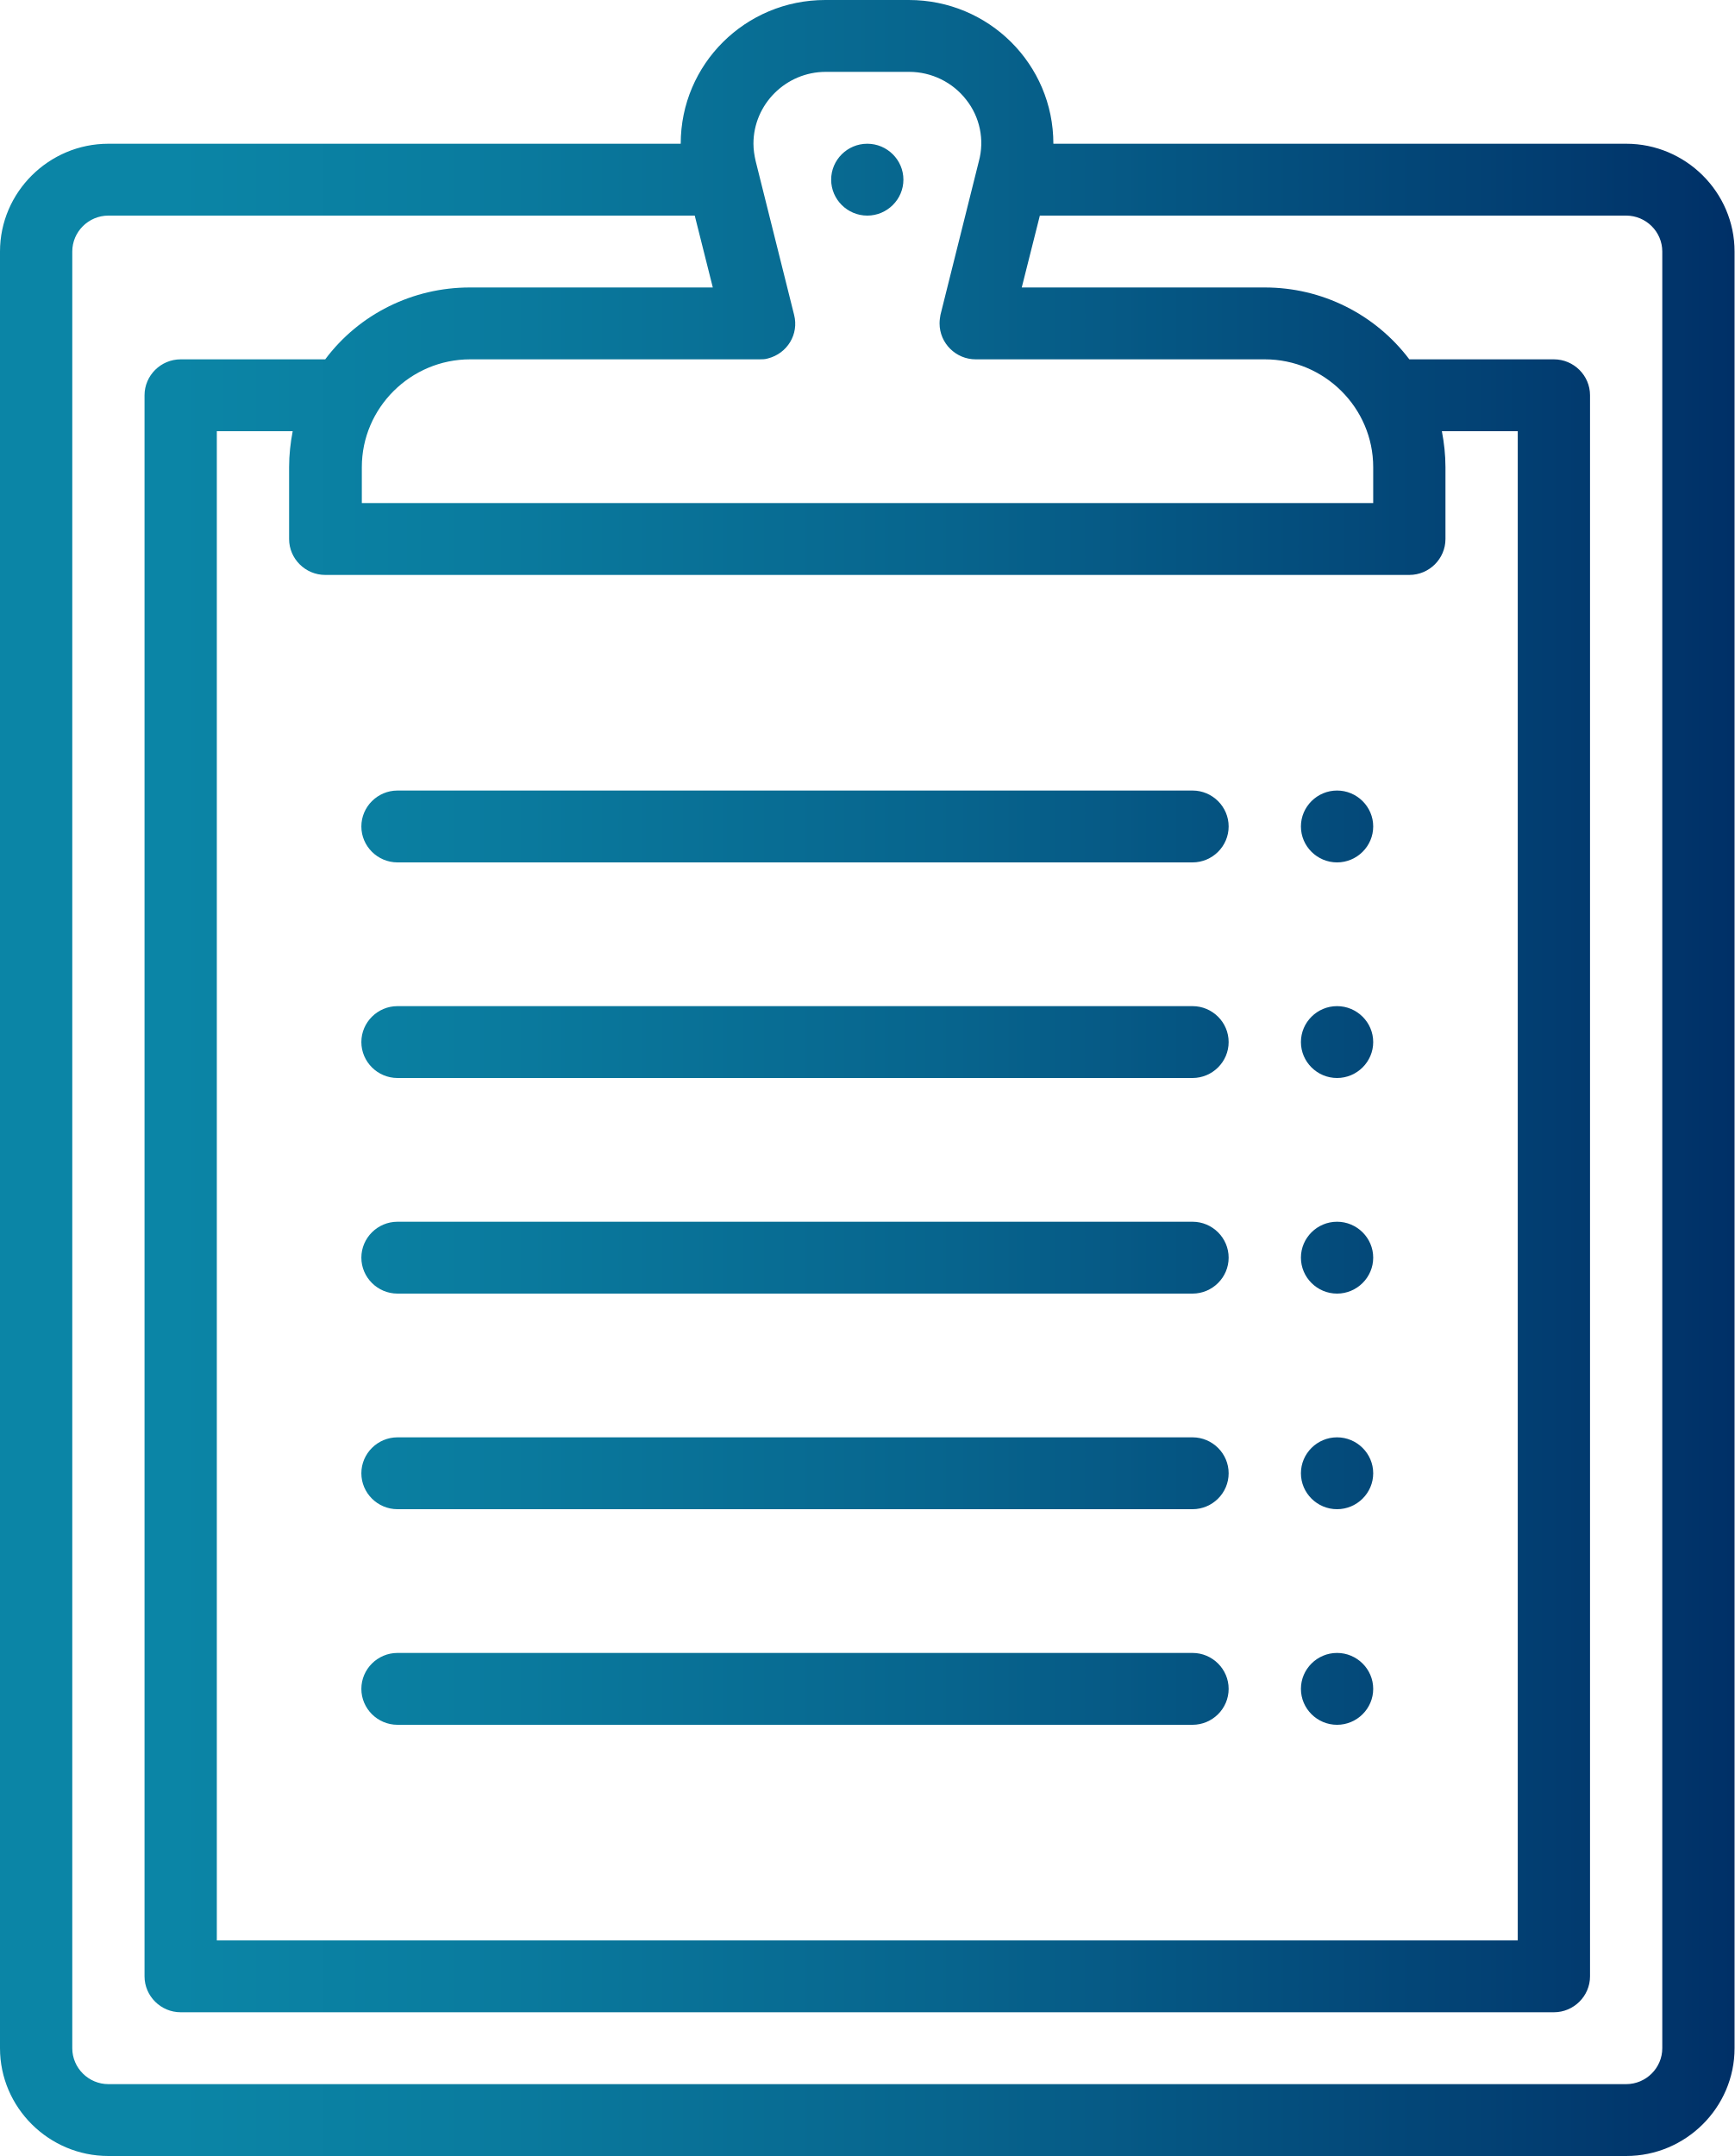
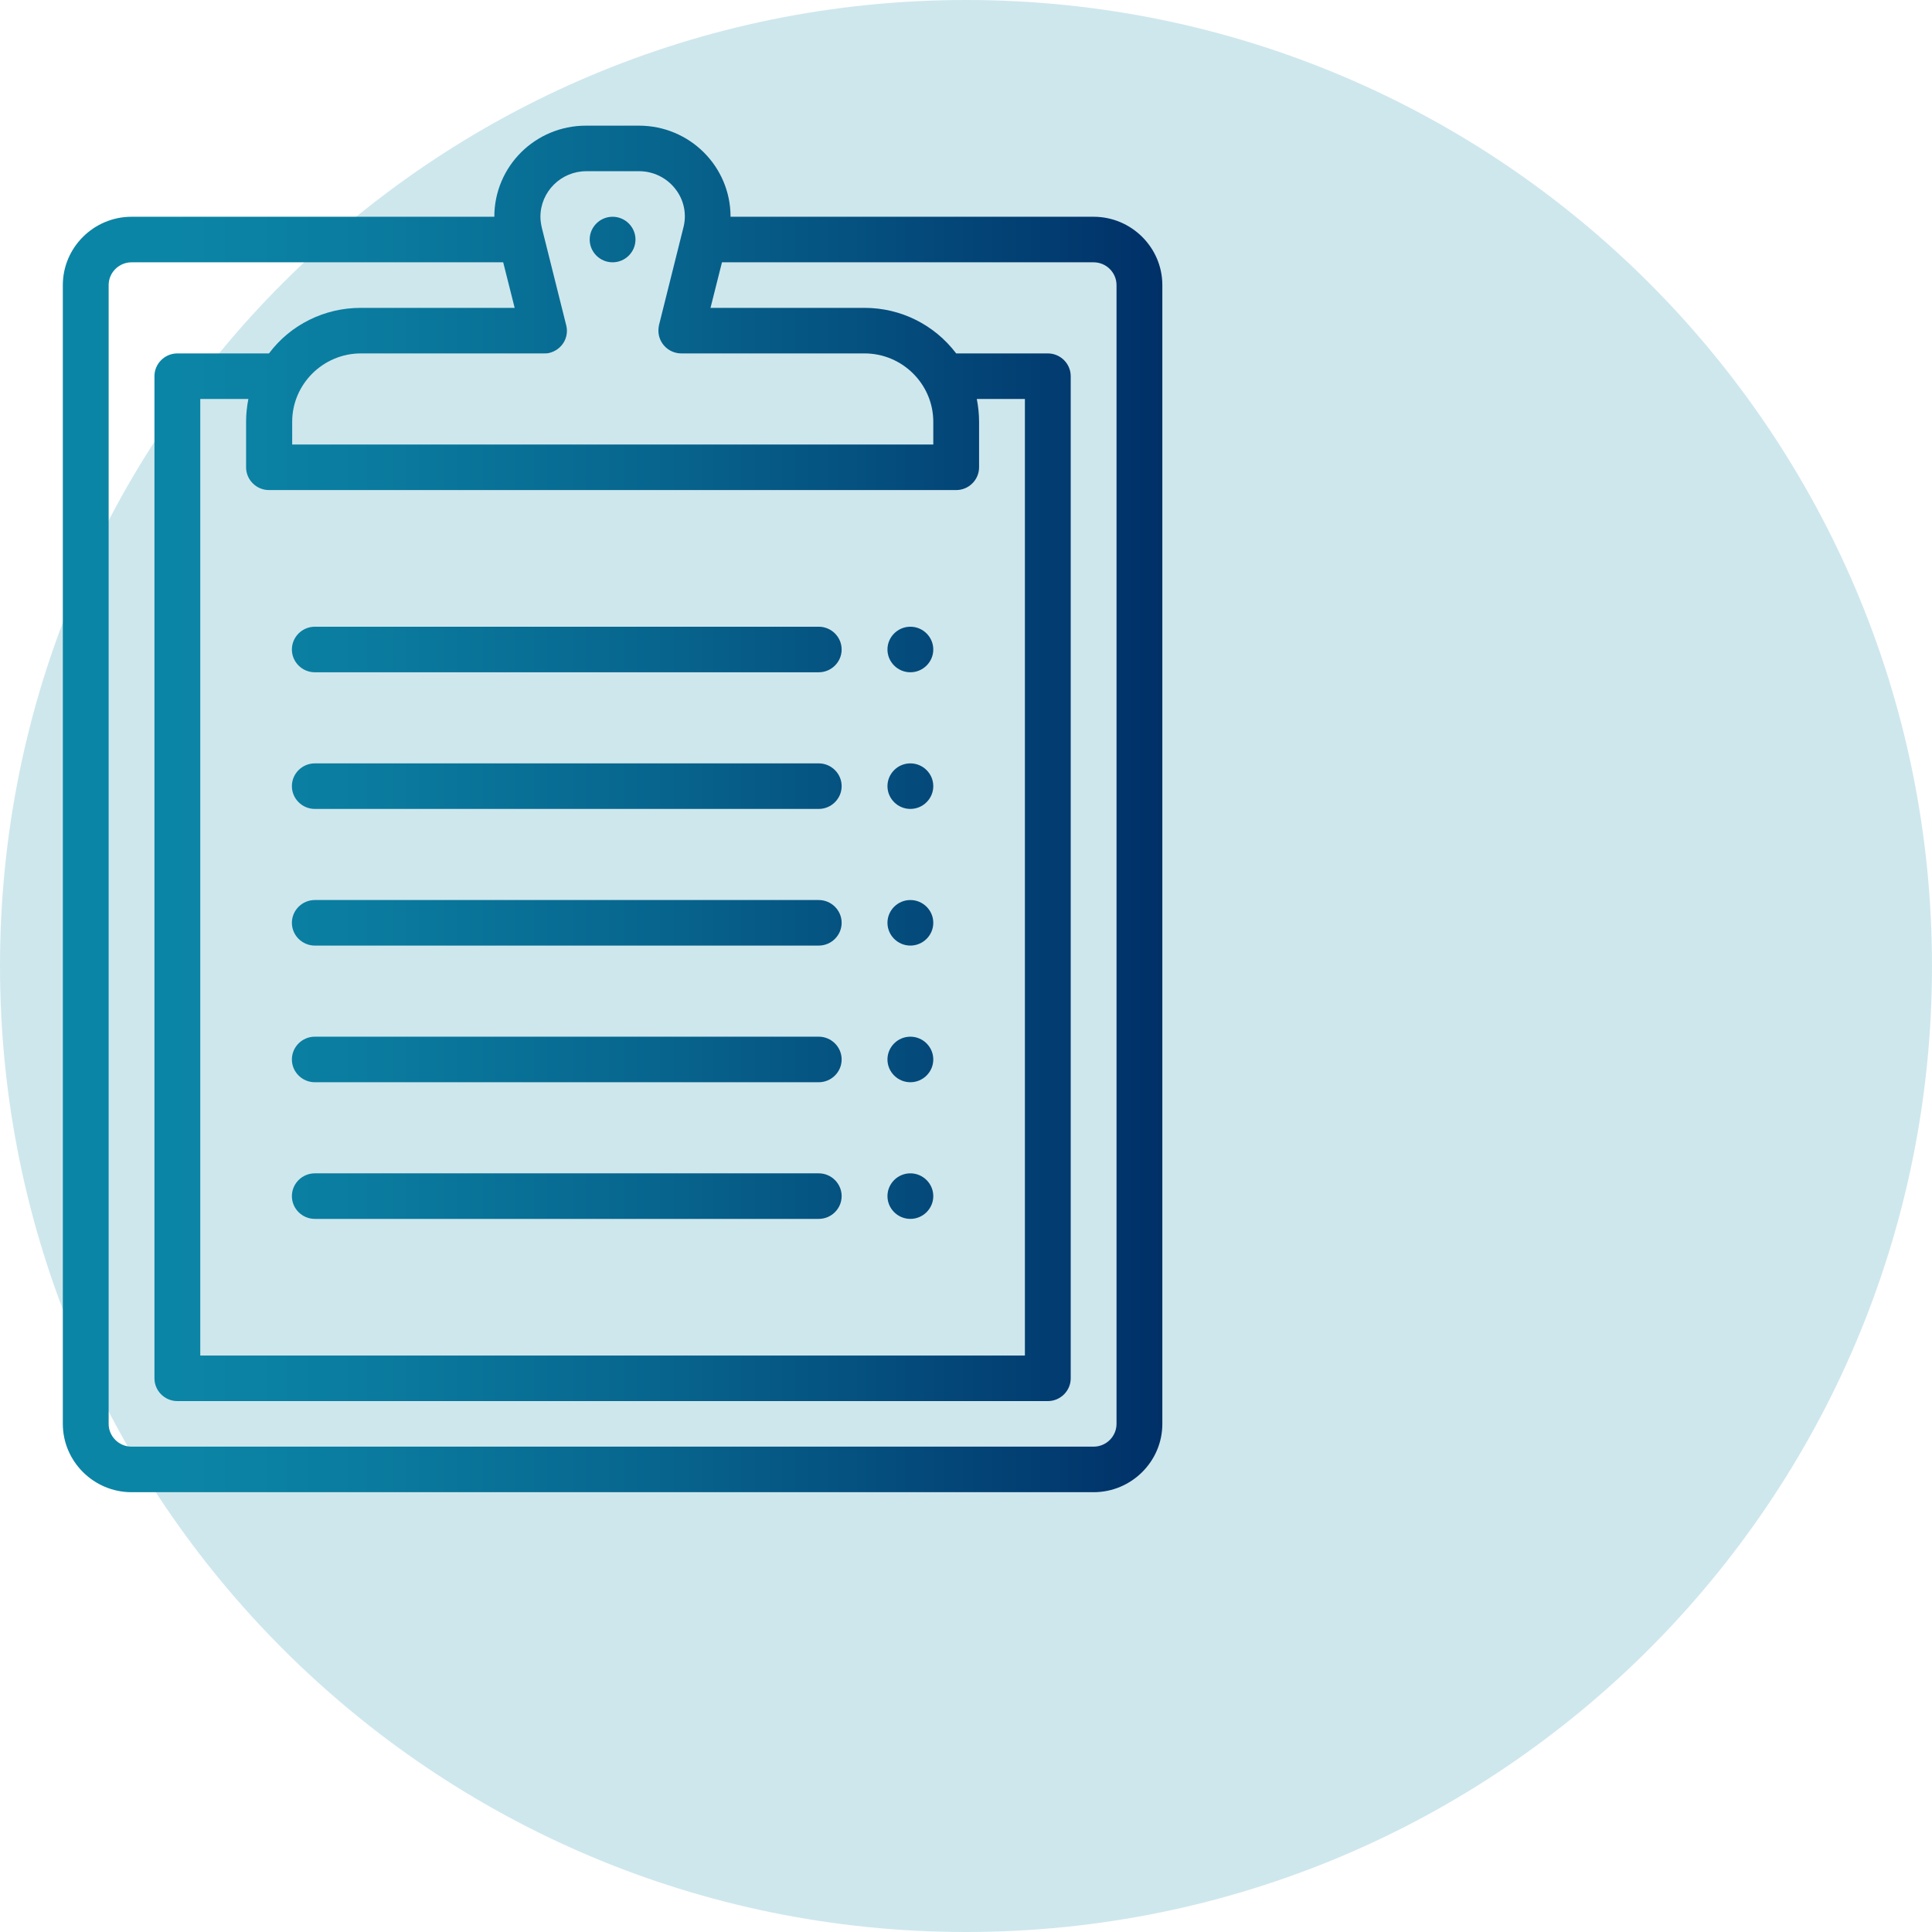
- <svg xmlns="http://www.w3.org/2000/svg" width="70" height="87" viewBox="0 0 70 87" fill="none">
-   <path d="M70 82.65C70 85.043 68.031 87 65.625 87H4.375C1.969 87 0 85.043 0 82.65V10.15C0 7.758 1.969 5.8 4.375 5.8H27.471C27.471 2.592 30.078 0 33.305 0H36.677C39.904 0 42.51 2.592 42.51 5.8H65.625C68.031 5.8 70 7.758 70 10.15V82.65ZM38.992 4.024C38.445 3.317 37.589 2.9 36.695 2.9H33.323C31.719 2.9 30.406 4.205 30.406 5.8C30.406 6.036 30.443 6.271 30.497 6.507L32.047 12.706C32.247 13.485 31.773 14.264 30.99 14.464C30.88 14.5 30.753 14.5 30.643 14.5H18.977C16.57 14.5 14.602 16.457 14.602 18.85V20.3H55.417V18.85C55.417 16.457 53.448 14.5 51.042 14.5H39.375C38.573 14.5 37.917 13.848 37.917 13.05C37.917 12.923 37.935 12.814 37.953 12.706L39.503 6.507C39.74 5.637 39.539 4.713 38.992 4.024ZM13.125 23.2C12.323 23.2 11.667 22.547 11.667 21.75V18.85C11.667 18.361 11.721 17.871 11.812 17.4H8.75V78.3H61.25V17.4H58.188C58.279 17.871 58.333 18.361 58.333 18.85V21.75C58.333 22.547 57.677 23.2 56.875 23.2H13.125ZM67.083 10.15C67.083 9.352 66.427 8.7 65.625 8.7H41.964L41.234 11.6H51.042C53.339 11.6 55.49 12.669 56.875 14.5H62.708C63.51 14.5 64.167 15.152 64.167 15.95V79.75C64.167 80.547 63.51 81.2 62.708 81.2H7.292C6.49 81.2 5.833 80.547 5.833 79.75V15.95C5.833 15.152 6.49 14.5 7.292 14.5H13.125C14.492 12.669 16.662 11.6 18.958 11.6H28.766L28.037 8.7H4.375C3.573 8.7 2.917 9.352 2.917 10.15V82.65C2.917 83.448 3.573 84.1 4.375 84.1H65.625C66.427 84.1 67.083 83.448 67.083 82.65V10.15ZM36.458 7.25C36.458 6.452 35.802 5.8 35 5.8C34.198 5.8 33.542 6.452 33.542 7.25C33.542 8.047 34.198 8.7 35 8.7C35.802 8.7 36.458 8.047 36.458 7.25ZM55.417 33.35C55.417 32.553 54.76 31.9 53.958 31.9C53.156 31.9 52.5 32.553 52.5 33.35C52.5 34.148 53.156 34.8 53.958 34.8C54.76 34.8 55.417 34.148 55.417 33.35ZM49.583 33.35C49.583 32.553 48.927 31.9 48.125 31.9H16.042C15.24 31.9 14.583 32.553 14.583 33.35C14.583 34.148 15.24 34.8 16.042 34.8H48.125C48.927 34.8 49.583 34.148 49.583 33.35ZM55.417 42.05C55.417 41.252 54.76 40.6 53.958 40.6C53.156 40.6 52.5 41.252 52.5 42.05C52.5 42.847 53.156 43.5 53.958 43.5C54.76 43.5 55.417 42.847 55.417 42.05ZM49.583 42.05C49.583 41.252 48.927 40.6 48.125 40.6H16.042C15.24 40.6 14.583 41.252 14.583 42.05C14.583 42.847 15.24 43.5 16.042 43.5H48.125C48.927 43.5 49.583 42.847 49.583 42.05ZM55.417 50.75C55.417 49.953 54.76 49.3 53.958 49.3C53.156 49.3 52.5 49.953 52.5 50.75C52.5 51.547 53.156 52.2 53.958 52.2C54.76 52.2 55.417 51.547 55.417 50.75ZM49.583 50.75C49.583 49.953 48.927 49.3 48.125 49.3H16.042C15.24 49.3 14.583 49.953 14.583 50.75C14.583 51.547 15.24 52.2 16.042 52.2H48.125C48.927 52.2 49.583 51.547 49.583 50.75ZM55.417 59.45C55.417 58.653 54.76 58 53.958 58C53.156 58 52.5 58.653 52.5 59.45C52.5 60.248 53.156 60.9 53.958 60.9C54.76 60.9 55.417 60.248 55.417 59.45ZM49.583 59.45C49.583 58.653 48.927 58 48.125 58H16.042C15.24 58 14.583 58.653 14.583 59.45C14.583 60.248 15.24 60.9 16.042 60.9H48.125C48.927 60.9 49.583 60.248 49.583 59.45ZM55.417 68.15C55.417 67.353 54.76 66.7 53.958 66.7C53.156 66.7 52.5 67.353 52.5 68.15C52.5 68.948 53.156 69.6 53.958 69.6C54.76 69.6 55.417 68.948 55.417 68.15ZM49.583 68.15C49.583 67.353 48.927 66.7 48.125 66.7H16.042C15.24 66.7 14.583 67.353 14.583 68.15C14.583 68.948 15.24 69.6 16.042 69.6H48.125C48.927 69.6 49.583 68.948 49.583 68.15Z" fill="url(#paint0_linear_1_1463)" />
+ <svg xmlns="http://www.w3.org/2000/svg" width="123" height="123" viewBox="0 0 123 123" fill="none">
+   <circle cx="61.5" cy="61.5" r="61.5" fill="#CEE7ED" />
+   <path d="M74 90.65C74 93.043 72.031 95 69.625 95H8.375C5.969 95 4 93.043 4 90.65V18.15C4 15.758 5.969 13.8 8.375 13.8H31.471C31.471 10.592 34.078 8 37.305 8H40.677C43.904 8 46.51 10.592 46.51 13.8H69.625C72.031 13.8 74 15.758 74 18.15V90.65ZM42.992 12.024C42.445 11.317 41.589 10.9 40.695 10.9H37.323C35.719 10.9 34.406 12.205 34.406 13.8C34.406 14.036 34.443 14.271 34.497 14.507L36.047 20.706C36.247 21.485 35.773 22.264 34.99 22.464C34.88 22.5 34.753 22.5 34.643 22.5H22.977C20.57 22.5 18.602 24.457 18.602 26.85V28.3H59.417V26.85C59.417 24.457 57.448 22.5 55.042 22.5H43.375C42.573 22.5 41.917 21.848 41.917 21.05C41.917 20.923 41.935 20.814 41.953 20.706L43.503 14.507C43.74 13.637 43.539 12.713 42.992 12.024ZM17.125 31.2C16.323 31.2 15.667 30.547 15.667 29.75V26.85C15.667 26.361 15.721 25.871 15.812 25.4H12.75V86.3H65.25V25.4H62.188C62.279 25.871 62.333 26.361 62.333 26.85V29.75C62.333 30.547 61.677 31.2 60.875 31.2H17.125ZM71.083 18.15C71.083 17.352 70.427 16.7 69.625 16.7H45.964L45.234 19.6H55.042C57.339 19.6 59.49 20.669 60.875 22.5H66.708C67.51 22.5 68.167 23.152 68.167 23.95V87.75C68.167 88.547 67.51 89.2 66.708 89.2H11.292C10.49 89.2 9.833 88.547 9.833 87.75V23.95C9.833 23.152 10.49 22.5 11.292 22.5H17.125C18.492 20.669 20.662 19.6 22.958 19.6H32.766L32.036 16.7H8.375C7.573 16.7 6.917 17.352 6.917 18.15V90.65C6.917 91.448 7.573 92.1 8.375 92.1H69.625C70.427 92.1 71.083 91.448 71.083 90.65V18.15ZM40.458 15.25C40.458 14.453 39.802 13.8 39 13.8C38.198 13.8 37.542 14.453 37.542 15.25C37.542 16.047 38.198 16.7 39 16.7C39.802 16.7 40.458 16.047 40.458 15.25ZM59.417 41.35C59.417 40.553 58.76 39.9 57.958 39.9C57.156 39.9 56.5 40.553 56.5 41.35C56.5 42.148 57.156 42.8 57.958 42.8C58.76 42.8 59.417 42.148 59.417 41.35ZM53.583 41.35C53.583 40.553 52.927 39.9 52.125 39.9H20.042C19.24 39.9 18.583 40.553 18.583 41.35C18.583 42.148 19.24 42.8 20.042 42.8H52.125C52.927 42.8 53.583 42.148 53.583 41.35ZM59.417 50.05C59.417 49.252 58.76 48.6 57.958 48.6C57.156 48.6 56.5 49.252 56.5 50.05C56.5 50.847 57.156 51.5 57.958 51.5C58.76 51.5 59.417 50.847 59.417 50.05ZM53.583 50.05C53.583 49.252 52.927 48.6 52.125 48.6H20.042C19.24 48.6 18.583 49.252 18.583 50.05C18.583 50.847 19.24 51.5 20.042 51.5H52.125C52.927 51.5 53.583 50.847 53.583 50.05ZM59.417 58.75C59.417 57.953 58.76 57.3 57.958 57.3C57.156 57.3 56.5 57.953 56.5 58.75C56.5 59.547 57.156 60.2 57.958 60.2C58.76 60.2 59.417 59.547 59.417 58.75ZM53.583 58.75C53.583 57.953 52.927 57.3 52.125 57.3H20.042C19.24 57.3 18.583 57.953 18.583 58.75C18.583 59.547 19.24 60.2 20.042 60.2H52.125C52.927 60.2 53.583 59.547 53.583 58.75ZM59.417 67.45C59.417 66.653 58.76 66 57.958 66C57.156 66 56.5 66.653 56.5 67.45C56.5 68.248 57.156 68.9 57.958 68.9C58.76 68.9 59.417 68.248 59.417 67.45ZM53.583 67.45C53.583 66.653 52.927 66 52.125 66H20.042C19.24 66 18.583 66.653 18.583 67.45C18.583 68.248 19.24 68.9 20.042 68.9H52.125C52.927 68.9 53.583 68.248 53.583 67.45ZM59.417 76.15C59.417 75.353 58.76 74.7 57.958 74.7C57.156 74.7 56.5 75.353 56.5 76.15C56.5 76.948 57.156 77.6 57.958 77.6C58.76 77.6 59.417 76.948 59.417 76.15ZM53.583 76.15C53.583 75.353 52.927 74.7 52.125 74.7H20.042C19.24 74.7 18.583 75.353 18.583 76.15C18.583 76.948 19.24 77.6 20.042 77.6H52.125C52.927 77.6 53.583 76.948 53.583 76.15Z" fill="url(#paint0_linear_51_3041)" />
  <defs>
-     <linearGradient id="paint0_linear_1_1463" x1="70" y1="43.507" x2="0.015" y2="43.507" gradientUnits="userSpaceOnUse">
+     <linearGradient id="paint0_linear_51_3041" x1="74" y1="51.507" x2="4.015" y2="51.507" gradientUnits="userSpaceOnUse">
      <stop stop-color="#003067" />
      <stop offset="0.098" stop-color="#023C70" />
      <stop offset="0.449" stop-color="#07648D" />
      <stop offset="0.729" stop-color="#0A7C9F" />
      <stop offset="0.9" stop-color="#0B85A6" />
    </linearGradient>
  </defs>
</svg>
